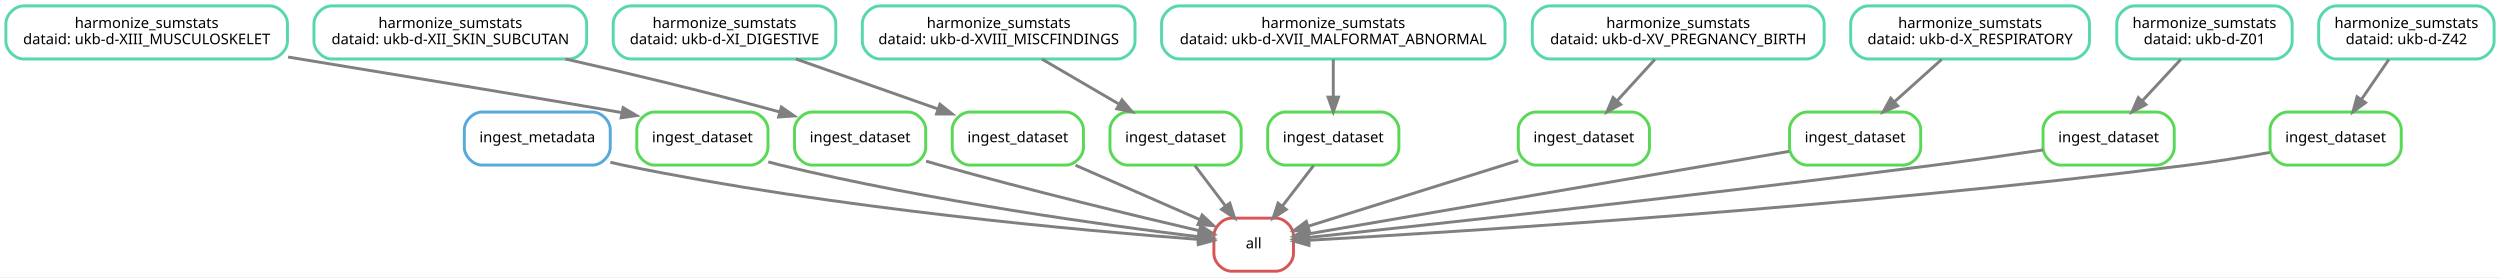
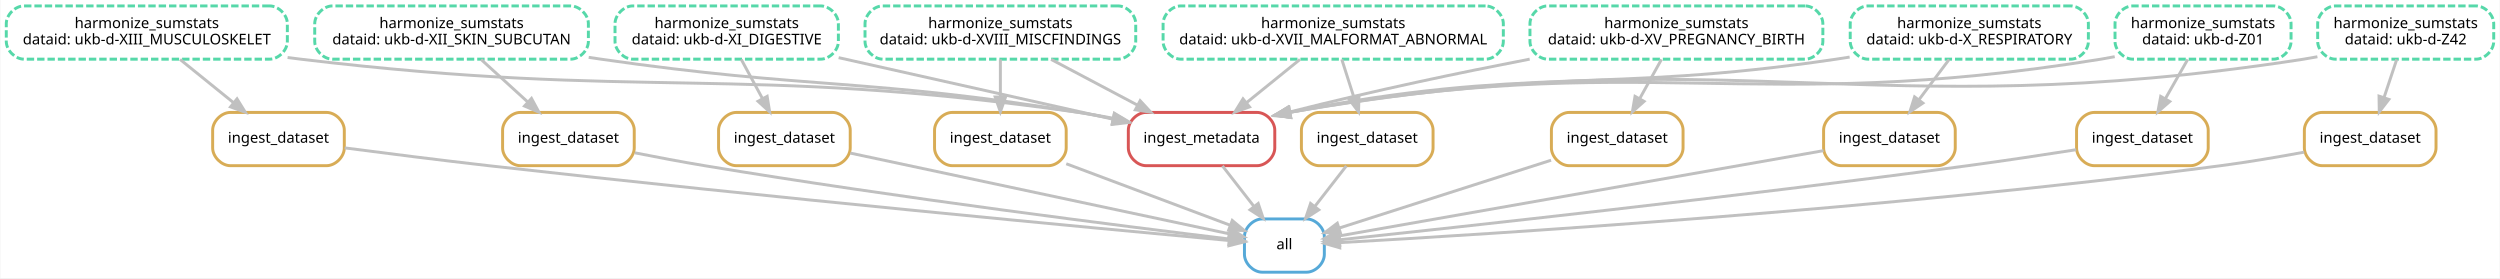
- <svg xmlns="http://www.w3.org/2000/svg" width="1696pt" height="188pt" viewBox="0.00 0.00 1696.00 188.00">
+ <svg xmlns="http://www.w3.org/2000/svg" width="1690pt" height="188pt" viewBox="0.00 0.00 1689.50 188.00">
  <g id="graph0" class="graph" transform="scale(1 1) rotate(0) translate(4 184)">
-     <polygon fill="white" stroke="transparent" points="-4,4 -4,-184 1692,-184 1692,4 -4,4" />
+     <polygon fill="#ffffff" stroke="transparent" points="-4,4 -4,-184 1685.5,-184 1685.5,4 -4,4" />
    <g id="node1" class="node">
-       <path fill="none" stroke="#d85656" stroke-width="2" d="M861.5,-36C861.5,-36 831.5,-36 831.5,-36 825.5,-36 819.5,-30 819.5,-24 819.5,-24 819.5,-12 819.5,-12 819.5,-6 825.5,0 831.5,0 831.5,0 861.5,0 861.5,0 867.5,0 873.5,-6 873.5,-12 873.5,-12 873.5,-24 873.5,-24 873.5,-30 867.5,-36 861.5,-36" />
-       <text text-anchor="middle" x="846.5" y="-15.5" font-family="sans" font-size="10.00">all</text>
+       <path fill="none" stroke="#56a9d8" stroke-width="2" d="M879,-36C879,-36 849,-36 849,-36 843,-36 837,-30 837,-24 837,-24 837,-12 837,-12 837,-6 843,0 849,0 849,0 879,0 879,0 885,0 891,-6 891,-12 891,-12 891,-24 891,-24 891,-30 885,-36 879,-36" />
+       <text text-anchor="middle" x="864" y="-15.5" font-family="sans" font-size="10.00" fill="#000000">all</text>
    </g>
    <g id="node2" class="node">
-       <path fill="none" stroke="#56a9d8" stroke-width="2" d="M398,-108C398,-108 323,-108 323,-108 317,-108 311,-102 311,-96 311,-96 311,-84 311,-84 311,-78 317,-72 323,-72 323,-72 398,-72 398,-72 404,-72 410,-78 410,-84 410,-84 410,-96 410,-96 410,-102 404,-108 398,-108" />
-       <text text-anchor="middle" x="360.5" y="-87.5" font-family="sans" font-size="10.00">ingest_metadata</text>
+       <path fill="none" stroke="#d85656" stroke-width="2" d="M845.5,-108C845.5,-108 770.5,-108 770.5,-108 764.5,-108 758.5,-102 758.5,-96 758.5,-96 758.5,-84 758.5,-84 758.5,-78 764.5,-72 770.5,-72 770.5,-72 845.5,-72 845.5,-72 851.5,-72 857.5,-78 857.5,-84 857.5,-84 857.5,-96 857.5,-96 857.5,-102 851.5,-108 845.5,-108" />
+       <text text-anchor="middle" x="808" y="-87.5" font-family="sans" font-size="10.00" fill="#000000">ingest_metadata</text>
    </g>
    <g id="edge1" class="edge">
-       <path fill="none" stroke="grey" stroke-width="2" d="M410.04,-73.91C412.89,-73.22 415.73,-72.57 418.5,-72 561.06,-42.48 733.97,-27.23 808.88,-21.6" />
-       <polygon fill="grey" stroke="grey" stroke-width="2" points="809.49,-25.06 819.21,-20.84 808.98,-18.08 809.49,-25.06" />
+       <path fill="none" stroke="#c0c0c0" stroke-width="2" d="M822.131,-71.831C828.581,-63.539 836.345,-53.557 843.425,-44.453" />
+       <polygon fill="#c0c0c0" stroke="#c0c0c0" stroke-width="2" points="846.302,-46.456 849.679,-36.413 840.776,-42.158 846.302,-46.456" />
    </g>
    <g id="node3" class="node">
-       <path fill="none" stroke="#59d856" stroke-width="2" d="M505,-108C505,-108 440,-108 440,-108 434,-108 428,-102 428,-96 428,-96 428,-84 428,-84 428,-78 434,-72 440,-72 440,-72 505,-72 505,-72 511,-72 517,-78 517,-84 517,-84 517,-96 517,-96 517,-102 511,-108 505,-108" />
-       <text text-anchor="middle" x="472.5" y="-87.5" font-family="sans" font-size="10.00">ingest_dataset</text>
+       <path fill="none" stroke="#56d8a9" stroke-width="2" stroke-dasharray="5,2" d="M178,-180C178,-180 12,-180 12,-180 6,-180 0,-174 0,-168 0,-168 0,-156 0,-156 0,-150 6,-144 12,-144 12,-144 178,-144 178,-144 184,-144 190,-150 190,-156 190,-156 190,-168 190,-168 190,-174 184,-180 178,-180" />
+       <text text-anchor="middle" x="95" y="-165" font-family="sans" font-size="10.00" fill="#000000">harmonize_sumstats</text>
+       <text text-anchor="middle" x="95" y="-154" font-family="sans" font-size="10.00" fill="#000000">dataid: ukb-d-XIII_MUSCULOSKELET</text>
+     </g>
+     <g id="edge11" class="edge">
+       <path fill="none" stroke="#c0c0c0" stroke-width="2" d="M190.157,-145.126C193.136,-144.728 196.089,-144.351 199,-144 431.644,-115.982 492.999,-140.918 725,-108 732.596,-106.922 740.533,-105.539 748.358,-104.019" />
+       <polygon fill="#c0c0c0" stroke="#c0c0c0" stroke-width="2" points="749.069,-107.446 758.177,-102.033 747.681,-100.585 749.069,-107.446" />
+     </g>
+     <g id="node12" class="node">
+       <path fill="none" stroke="#d8ac56" stroke-width="2" d="M216.5,-108C216.5,-108 151.5,-108 151.5,-108 145.5,-108 139.5,-102 139.5,-96 139.5,-96 139.5,-84 139.5,-84 139.5,-78 145.5,-72 151.5,-72 151.5,-72 216.5,-72 216.5,-72 222.5,-72 228.5,-78 228.5,-84 228.5,-84 228.5,-96 228.5,-96 228.5,-102 222.5,-108 216.5,-108" />
+       <text text-anchor="middle" x="184" y="-87.5" font-family="sans" font-size="10.00" fill="#000000">ingest_dataset</text>
+     </g>
+     <g id="edge20" class="edge">
+       <path fill="none" stroke="#c0c0c0" stroke-width="2" d="M117.459,-143.831C128.421,-134.963 141.77,-124.164 153.626,-114.572" />
+       <polygon fill="#c0c0c0" stroke="#c0c0c0" stroke-width="2" points="155.976,-117.173 161.549,-108.163 151.573,-111.731 155.976,-117.173" />
+     </g>
+     <g id="node4" class="node">
+       <path fill="none" stroke="#56d8a9" stroke-width="2" stroke-dasharray="5,2" d="M381.5,-180C381.5,-180 220.5,-180 220.5,-180 214.5,-180 208.5,-174 208.5,-168 208.5,-168 208.5,-156 208.5,-156 208.5,-150 214.5,-144 220.5,-144 220.5,-144 381.5,-144 381.5,-144 387.5,-144 393.5,-150 393.5,-156 393.5,-156 393.5,-168 393.5,-168 393.5,-174 387.5,-180 381.5,-180" />
+       <text text-anchor="middle" x="301" y="-165" font-family="sans" font-size="10.00" fill="#000000">harmonize_sumstats</text>
+       <text text-anchor="middle" x="301" y="-154" font-family="sans" font-size="10.00" fill="#000000">dataid: ukb-d-XII_SKIN_SUBCUTAN</text>
+     </g>
+     <g id="edge12" class="edge">
+       <path fill="none" stroke="#c0c0c0" stroke-width="2" d="M393.7,-145.237C396.496,-144.809 399.268,-144.395 402,-144 544.956,-123.317 582.453,-131.338 725,-108 732.571,-106.76 740.493,-105.281 748.311,-103.711" />
+       <polygon fill="#c0c0c0" stroke="#c0c0c0" stroke-width="2" points="749.038,-107.135 758.123,-101.684 747.622,-100.279 749.038,-107.135" />
+     </g>
+     <g id="node13" class="node">
+       <path fill="none" stroke="#d8ac56" stroke-width="2" d="M412.5,-108C412.5,-108 347.5,-108 347.5,-108 341.5,-108 335.5,-102 335.5,-96 335.5,-96 335.5,-84 335.5,-84 335.5,-78 341.5,-72 347.5,-72 347.5,-72 412.5,-72 412.5,-72 418.5,-72 424.5,-78 424.5,-84 424.5,-84 424.5,-96 424.5,-96 424.5,-102 418.5,-108 412.5,-108" />
+       <text text-anchor="middle" x="380" y="-87.5" font-family="sans" font-size="10.00" fill="#000000">ingest_dataset</text>
+     </g>
+     <g id="edge21" class="edge">
+       <path fill="none" stroke="#c0c0c0" stroke-width="2" d="M320.935,-143.831C330.478,-135.134 342.06,-124.578 352.431,-115.126" />
+       <polygon fill="#c0c0c0" stroke="#c0c0c0" stroke-width="2" points="355.038,-117.486 360.071,-108.163 350.323,-112.312 355.038,-117.486" />
+     </g>
+     <g id="node5" class="node">
+       <path fill="none" stroke="#56d8a9" stroke-width="2" stroke-dasharray="5,2" d="M550.5,-180C550.5,-180 423.5,-180 423.5,-180 417.5,-180 411.5,-174 411.5,-168 411.5,-168 411.5,-156 411.5,-156 411.5,-150 417.5,-144 423.5,-144 423.5,-144 550.5,-144 550.5,-144 556.5,-144 562.5,-150 562.5,-156 562.5,-156 562.5,-168 562.5,-168 562.5,-174 556.5,-180 550.5,-180" />
+       <text text-anchor="middle" x="487" y="-165" font-family="sans" font-size="10.00" fill="#000000">harmonize_sumstats</text>
+       <text text-anchor="middle" x="487" y="-154" font-family="sans" font-size="10.00" fill="#000000">dataid: ukb-d-XI_DIGESTIVE</text>
+     </g>
+     <g id="edge13" class="edge">
+       <path fill="none" stroke="#c0c0c0" stroke-width="2" d="M562.666,-145.028C619.433,-132.295 696.069,-115.106 748.493,-103.347" />
+       <polygon fill="#c0c0c0" stroke="#c0c0c0" stroke-width="2" points="749.324,-106.748 758.315,-101.144 747.792,-99.918 749.324,-106.748" />
+     </g>
+     <g id="node14" class="node">
+       <path fill="none" stroke="#d8ac56" stroke-width="2" d="M558.5,-108C558.5,-108 493.5,-108 493.5,-108 487.5,-108 481.5,-102 481.5,-96 481.5,-96 481.5,-84 481.5,-84 481.5,-78 487.5,-72 493.5,-72 493.5,-72 558.5,-72 558.5,-72 564.5,-72 570.5,-78 570.5,-84 570.5,-84 570.5,-96 570.5,-96 570.5,-102 564.5,-108 558.5,-108" />
+       <text text-anchor="middle" x="526" y="-87.5" font-family="sans" font-size="10.00" fill="#000000">ingest_dataset</text>
+     </g>
+     <g id="edge22" class="edge">
+       <path fill="none" stroke="#c0c0c0" stroke-width="2" d="M496.841,-143.831C501.196,-135.792 506.41,-126.167 511.217,-117.292" />
+       <polygon fill="#c0c0c0" stroke="#c0c0c0" stroke-width="2" points="514.341,-118.873 516.026,-108.413 508.186,-115.539 514.341,-118.873" />
+     </g>
+     <g id="node6" class="node">
+       <path fill="none" stroke="#56d8a9" stroke-width="2" stroke-dasharray="5,2" d="M751.5,-180C751.5,-180 592.5,-180 592.5,-180 586.5,-180 580.5,-174 580.5,-168 580.5,-168 580.5,-156 580.5,-156 580.5,-150 586.5,-144 592.5,-144 592.5,-144 751.5,-144 751.5,-144 757.5,-144 763.5,-150 763.5,-156 763.5,-156 763.5,-168 763.5,-168 763.5,-174 757.5,-180 751.5,-180" />
+       <text text-anchor="middle" x="672" y="-165" font-family="sans" font-size="10.00" fill="#000000">harmonize_sumstats</text>
+       <text text-anchor="middle" x="672" y="-154" font-family="sans" font-size="10.00" fill="#000000">dataid: ukb-d-XVIII_MISCFINDINGS</text>
+     </g>
+     <g id="edge14" class="edge">
+       <path fill="none" stroke="#c0c0c0" stroke-width="2" d="M706.318,-143.831C724.036,-134.452 745.835,-122.911 764.698,-112.924" />
+       <polygon fill="#c0c0c0" stroke="#c0c0c0" stroke-width="2" points="766.492,-115.935 773.692,-108.163 763.217,-109.749 766.492,-115.935" />
+     </g>
+     <g id="node15" class="node">
+       <path fill="none" stroke="#d8ac56" stroke-width="2" d="M704.5,-108C704.5,-108 639.5,-108 639.5,-108 633.5,-108 627.5,-102 627.5,-96 627.5,-96 627.5,-84 627.5,-84 627.5,-78 633.5,-72 639.5,-72 639.5,-72 704.5,-72 704.5,-72 710.5,-72 716.5,-78 716.5,-84 716.5,-84 716.5,-96 716.5,-96 716.5,-102 710.5,-108 704.5,-108" />
+       <text text-anchor="middle" x="672" y="-87.5" font-family="sans" font-size="10.00" fill="#000000">ingest_dataset</text>
+     </g>
+     <g id="edge23" class="edge">
+       <path fill="none" stroke="#c0c0c0" stroke-width="2" d="M672,-143.831C672,-136.131 672,-126.974 672,-118.417" />
+       <polygon fill="#c0c0c0" stroke="#c0c0c0" stroke-width="2" points="675.5,-118.413 672,-108.413 668.5,-118.413 675.5,-118.413" />
+     </g>
+     <g id="node7" class="node">
+       <path fill="none" stroke="#56d8a9" stroke-width="2" stroke-dasharray="5,2" d="M1000,-180C1000,-180 794,-180 794,-180 788,-180 782,-174 782,-168 782,-168 782,-156 782,-156 782,-150 788,-144 794,-144 794,-144 1000,-144 1000,-144 1006,-144 1012,-150 1012,-156 1012,-156 1012,-168 1012,-168 1012,-174 1006,-180 1000,-180" />
+       <text text-anchor="middle" x="897" y="-165" font-family="sans" font-size="10.00" fill="#000000">harmonize_sumstats</text>
+       <text text-anchor="middle" x="897" y="-154" font-family="sans" font-size="10.00" fill="#000000">dataid: ukb-d-XVII_MALFORMAT_ABNORMAL</text>
+     </g>
+     <g id="edge15" class="edge">
+       <path fill="none" stroke="#c0c0c0" stroke-width="2" d="M874.542,-143.831C863.58,-134.963 850.23,-124.164 838.374,-114.572" />
+       <polygon fill="#c0c0c0" stroke="#c0c0c0" stroke-width="2" points="840.427,-111.731 830.451,-108.163 836.024,-117.173 840.427,-111.731" />
+     </g>
+     <g id="node16" class="node">
+       <path fill="none" stroke="#d8ac56" stroke-width="2" d="M952.5,-108C952.5,-108 887.5,-108 887.5,-108 881.5,-108 875.5,-102 875.5,-96 875.5,-96 875.5,-84 875.5,-84 875.5,-78 881.5,-72 887.5,-72 887.5,-72 952.5,-72 952.5,-72 958.5,-72 964.5,-78 964.5,-84 964.5,-84 964.5,-96 964.5,-96 964.5,-102 958.5,-108 952.5,-108" />
+       <text text-anchor="middle" x="920" y="-87.5" font-family="sans" font-size="10.00" fill="#000000">ingest_dataset</text>
+     </g>
+     <g id="edge24" class="edge">
+       <path fill="none" stroke="#c0c0c0" stroke-width="2" d="M902.804,-143.831C905.291,-136.046 908.253,-126.773 911.013,-118.135" />
+       <polygon fill="#c0c0c0" stroke="#c0c0c0" stroke-width="2" points="914.409,-119.004 914.118,-108.413 907.741,-116.874 914.409,-119.004" />
+     </g>
+     <g id="node8" class="node">
+       <path fill="none" stroke="#56d8a9" stroke-width="2" stroke-dasharray="5,2" d="M1216,-180C1216,-180 1042,-180 1042,-180 1036,-180 1030,-174 1030,-168 1030,-168 1030,-156 1030,-156 1030,-150 1036,-144 1042,-144 1042,-144 1216,-144 1216,-144 1222,-144 1228,-150 1228,-156 1228,-156 1228,-168 1228,-168 1228,-174 1222,-180 1216,-180" />
+       <text text-anchor="middle" x="1129" y="-165" font-family="sans" font-size="10.00" fill="#000000">harmonize_sumstats</text>
+       <text text-anchor="middle" x="1129" y="-154" font-family="sans" font-size="10.00" fill="#000000">dataid: ukb-d-XV_PREGNANCY_BIRTH</text>
+     </g>
+     <g id="edge16" class="edge">
+       <path fill="none" stroke="#c0c0c0" stroke-width="2" d="M1029.809,-144.027C982.936,-134.96 926.082,-123.14 867.399,-108.254" />
+       <polygon fill="#c0c0c0" stroke="#c0c0c0" stroke-width="2" points="868.138,-104.831 857.582,-105.74 866.401,-111.612 868.138,-104.831" />
+     </g>
+     <g id="node17" class="node">
+       <path fill="none" stroke="#d8ac56" stroke-width="2" d="M1121.5,-108C1121.5,-108 1056.5,-108 1056.5,-108 1050.5,-108 1044.5,-102 1044.5,-96 1044.5,-96 1044.5,-84 1044.5,-84 1044.5,-78 1050.5,-72 1056.5,-72 1056.5,-72 1121.5,-72 1121.5,-72 1127.5,-72 1133.5,-78 1133.5,-84 1133.5,-84 1133.5,-96 1133.5,-96 1133.5,-102 1127.5,-108 1121.5,-108" />
+       <text text-anchor="middle" x="1089" y="-87.5" font-family="sans" font-size="10.00" fill="#000000">ingest_dataset</text>
+     </g>
+     <g id="edge25" class="edge">
+       <path fill="none" stroke="#c0c0c0" stroke-width="2" d="M1118.906,-143.831C1114.44,-135.792 1109.092,-126.167 1104.162,-117.292" />
+       <polygon fill="#c0c0c0" stroke="#c0c0c0" stroke-width="2" points="1107.146,-115.455 1099.23,-108.413 1101.026,-118.855 1107.146,-115.455" />
+     </g>
+     <g id="node9" class="node">
+       <path fill="none" stroke="#56d8a9" stroke-width="2" stroke-dasharray="5,2" d="M1395.5,-180C1395.5,-180 1258.5,-180 1258.5,-180 1252.5,-180 1246.5,-174 1246.5,-168 1246.5,-168 1246.5,-156 1246.5,-156 1246.5,-150 1252.5,-144 1258.5,-144 1258.5,-144 1395.5,-144 1395.5,-144 1401.5,-144 1407.5,-150 1407.5,-156 1407.5,-156 1407.5,-168 1407.5,-168 1407.5,-174 1401.5,-180 1395.5,-180" />
+       <text text-anchor="middle" x="1327" y="-165" font-family="sans" font-size="10.00" fill="#000000">harmonize_sumstats</text>
+       <text text-anchor="middle" x="1327" y="-154" font-family="sans" font-size="10.00" fill="#000000">dataid: ukb-d-X_RESPIRATORY</text>
+     </g>
+     <g id="edge17" class="edge">
+       <path fill="none" stroke="#c0c0c0" stroke-width="2" d="M1246.114,-145.423C1243.041,-144.921 1239.995,-144.444 1237,-144 1076.326,-120.199 1030.192,-139.919 867.373,-108.058" />
+       <polygon fill="#c0c0c0" stroke="#c0c0c0" stroke-width="2" points="867.993,-104.613 857.502,-106.092 866.625,-111.478 867.993,-104.613" />
+     </g>
+     <g id="node18" class="node">
+       <path fill="none" stroke="#d8ac56" stroke-width="2" d="M1305.5,-108C1305.5,-108 1240.5,-108 1240.5,-108 1234.5,-108 1228.5,-102 1228.5,-96 1228.5,-96 1228.5,-84 1228.5,-84 1228.5,-78 1234.5,-72 1240.5,-72 1240.5,-72 1305.5,-72 1305.5,-72 1311.5,-72 1317.5,-78 1317.5,-84 1317.5,-84 1317.5,-96 1317.5,-96 1317.5,-102 1311.5,-108 1305.5,-108" />
+       <text text-anchor="middle" x="1273" y="-87.5" font-family="sans" font-size="10.00" fill="#000000">ingest_dataset</text>
+     </g>
+     <g id="edge26" class="edge">
+       <path fill="none" stroke="#c0c0c0" stroke-width="2" d="M1313.373,-143.831C1307.154,-135.539 1299.668,-125.557 1292.84,-116.453" />
+       <polygon fill="#c0c0c0" stroke="#c0c0c0" stroke-width="2" points="1295.61,-114.313 1286.81,-108.413 1290.01,-118.513 1295.61,-114.313" />
+     </g>
+     <g id="node10" class="node">
+       <path fill="none" stroke="#56d8a9" stroke-width="2" stroke-dasharray="5,2" d="M1532.5,-180C1532.5,-180 1437.5,-180 1437.5,-180 1431.5,-180 1425.5,-174 1425.5,-168 1425.5,-168 1425.5,-156 1425.5,-156 1425.5,-150 1431.5,-144 1437.5,-144 1437.5,-144 1532.5,-144 1532.5,-144 1538.5,-144 1544.5,-150 1544.5,-156 1544.5,-156 1544.5,-168 1544.5,-168 1544.5,-174 1538.5,-180 1532.5,-180" />
+       <text text-anchor="middle" x="1485" y="-165" font-family="sans" font-size="10.00" fill="#000000">harmonize_sumstats</text>
+       <text text-anchor="middle" x="1485" y="-154" font-family="sans" font-size="10.00" fill="#000000">dataid: ukb-d-Z01</text>
+     </g>
+     <g id="edge18" class="edge">
+       <path fill="none" stroke="#c0c0c0" stroke-width="2" d="M1425.309,-145.688C1422.172,-145.063 1419.055,-144.494 1416,-144 1177.478,-105.441 1108.744,-151.325 867.914,-108.12" />
+       <polygon fill="#c0c0c0" stroke="#c0c0c0" stroke-width="2" points="868.266,-104.627 857.8,-106.272 867.008,-111.513 868.266,-104.627" />
+     </g>
+     <g id="node19" class="node">
+       <path fill="none" stroke="#d8ac56" stroke-width="2" d="M1476.5,-108C1476.5,-108 1411.5,-108 1411.5,-108 1405.5,-108 1399.5,-102 1399.5,-96 1399.5,-96 1399.5,-84 1399.5,-84 1399.5,-78 1405.5,-72 1411.5,-72 1411.5,-72 1476.5,-72 1476.5,-72 1482.5,-72 1488.5,-78 1488.5,-84 1488.5,-84 1488.5,-96 1488.5,-96 1488.5,-102 1482.5,-108 1476.5,-108" />
+       <text text-anchor="middle" x="1444" y="-87.5" font-family="sans" font-size="10.00" fill="#000000">ingest_dataset</text>
+     </g>
+     <g id="edge27" class="edge">
+       <path fill="none" stroke="#c0c0c0" stroke-width="2" d="M1474.654,-143.831C1470.076,-135.792 1464.595,-126.167 1459.541,-117.292" />
+       <polygon fill="#c0c0c0" stroke="#c0c0c0" stroke-width="2" points="1462.475,-115.371 1454.485,-108.413 1456.392,-118.835 1462.475,-115.371" />
+     </g>
+     <g id="node11" class="node">
+       <path fill="none" stroke="#56d8a9" stroke-width="2" stroke-dasharray="5,2" d="M1669.5,-180C1669.5,-180 1574.5,-180 1574.5,-180 1568.5,-180 1562.5,-174 1562.5,-168 1562.5,-168 1562.5,-156 1562.5,-156 1562.5,-150 1568.5,-144 1574.5,-144 1574.5,-144 1669.5,-144 1669.5,-144 1675.5,-144 1681.5,-150 1681.5,-156 1681.5,-156 1681.5,-168 1681.5,-168 1681.5,-174 1675.5,-180 1669.5,-180" />
+       <text text-anchor="middle" x="1622" y="-165" font-family="sans" font-size="10.00" fill="#000000">harmonize_sumstats</text>
+       <text text-anchor="middle" x="1622" y="-154" font-family="sans" font-size="10.00" fill="#000000">dataid: ukb-d-Z42</text>
+     </g>
+     <g id="edge19" class="edge">
+       <path fill="none" stroke="#c0c0c0" stroke-width="2" d="M1562.316,-145.639C1559.178,-145.027 1556.059,-144.474 1553,-144 1254.101,-97.673 1168.822,-160.353 867.679,-108.059" />
+       <polygon fill="#c0c0c0" stroke="#c0c0c0" stroke-width="2" points="868.248,-104.605 857.792,-106.314 867.032,-111.499 868.248,-104.605" />
+     </g>
+     <g id="node20" class="node">
+       <path fill="none" stroke="#d8ac56" stroke-width="2" d="M1630.5,-108C1630.5,-108 1565.5,-108 1565.5,-108 1559.5,-108 1553.5,-102 1553.5,-96 1553.5,-96 1553.5,-84 1553.5,-84 1553.5,-78 1559.5,-72 1565.5,-72 1565.5,-72 1630.5,-72 1630.5,-72 1636.5,-72 1642.5,-78 1642.5,-84 1642.5,-84 1642.5,-96 1642.5,-96 1642.5,-102 1636.5,-108 1630.5,-108" />
+       <text text-anchor="middle" x="1598" y="-87.5" font-family="sans" font-size="10.00" fill="#000000">ingest_dataset</text>
+     </g>
+     <g id="edge28" class="edge">
+       <path fill="none" stroke="#c0c0c0" stroke-width="2" d="M1615.944,-143.831C1613.349,-136.046 1610.258,-126.773 1607.378,-118.135" />
+       <polygon fill="#c0c0c0" stroke="#c0c0c0" stroke-width="2" points="1610.62,-116.793 1604.138,-108.413 1603.98,-119.007 1610.62,-116.793" />
    </g>
    <g id="edge2" class="edge">
-       <path fill="none" stroke="grey" stroke-width="2" d="M517.19,-74.16C519.99,-73.39 522.78,-72.66 525.5,-72 626.76,-47.54 748.72,-30.82 809,-23.38" />
-       <polygon fill="grey" stroke="grey" stroke-width="2" points="809.67,-26.82 819.17,-22.14 808.82,-19.87 809.67,-26.82" />
-     </g>
-     <g id="node4" class="node">
-       <path fill="none" stroke="#56d8a9" stroke-width="2" d="M179,-180C179,-180 12,-180 12,-180 6,-180 0,-174 0,-168 0,-168 0,-156 0,-156 0,-150 6,-144 12,-144 12,-144 179,-144 179,-144 185,-144 191,-150 191,-156 191,-156 191,-168 191,-168 191,-174 185,-180 179,-180" />
-       <text text-anchor="middle" x="95.5" y="-165" font-family="sans" font-size="10.00">harmonize_sumstats</text>
-       <text text-anchor="middle" x="95.5" y="-154" font-family="sans" font-size="10.00">dataid: ukb-d-XIII_MUSCULOSKELET</text>
-     </g>
-     <g id="edge11" class="edge">
-       <path fill="none" stroke="grey" stroke-width="2" d="M191.42,-145.3C273.92,-131.79 383.93,-113.77 418.03,-107.54" />
-       <polygon fill="grey" stroke="grey" stroke-width="2" points="418.72,-110.97 427.85,-105.6 417.36,-104.1 418.72,-110.97" />
-     </g>
-     <g id="node5" class="node">
-       <path fill="none" stroke="#59d856" stroke-width="2" d="M612,-108C612,-108 547,-108 547,-108 541,-108 535,-102 535,-96 535,-96 535,-84 535,-84 535,-78 541,-72 547,-72 547,-72 612,-72 612,-72 618,-72 624,-78 624,-84 624,-84 624,-96 624,-96 624,-102 618,-108 612,-108" />
-       <text text-anchor="middle" x="579.5" y="-87.5" font-family="sans" font-size="10.00">ingest_dataset</text>
+       <path fill="none" stroke="#c0c0c0" stroke-width="2" d="M228.732,-84.027C256.673,-80.371 293.407,-75.701 326,-72 513.997,-50.654 739.463,-29.447 826.86,-21.392" />
+       <polygon fill="#c0c0c0" stroke="#c0c0c0" stroke-width="2" points="827.184,-24.877 836.822,-20.476 826.543,-17.906 827.184,-24.877" />
    </g>
    <g id="edge3" class="edge">
-       <path fill="none" stroke="grey" stroke-width="2" d="M624.23,-74.69C627.36,-73.76 630.47,-72.85 633.5,-72 694.83,-54.73 766.92,-37.41 809.54,-27.47" />
-       <polygon fill="grey" stroke="grey" stroke-width="2" points="810.51,-30.84 819.46,-25.17 808.93,-24.02 810.51,-30.84" />
-     </g>
-     <g id="node6" class="node">
-       <path fill="none" stroke="#56d8a9" stroke-width="2" d="M382,-180C382,-180 221,-180 221,-180 215,-180 209,-174 209,-168 209,-168 209,-156 209,-156 209,-150 215,-144 221,-144 221,-144 382,-144 382,-144 388,-144 394,-150 394,-156 394,-156 394,-168 394,-168 394,-174 388,-180 382,-180" />
-       <text text-anchor="middle" x="301.5" y="-165" font-family="sans" font-size="10.00">harmonize_sumstats</text>
-       <text text-anchor="middle" x="301.5" y="-154" font-family="sans" font-size="10.00">dataid: ukb-d-XII_SKIN_SUBCUTAN</text>
-     </g>
-     <g id="edge12" class="edge">
-       <path fill="none" stroke="grey" stroke-width="2" d="M379.6,-143.98C420.36,-134.76 471.2,-122.72 525.05,-108.03" />
-       <polygon fill="grey" stroke="grey" stroke-width="2" points="526.07,-111.38 534.79,-105.35 524.22,-104.63 526.07,-111.38" />
-     </g>
-     <g id="node7" class="node">
-       <path fill="none" stroke="#59d856" stroke-width="2" d="M719,-108C719,-108 654,-108 654,-108 648,-108 642,-102 642,-96 642,-96 642,-84 642,-84 642,-78 648,-72 654,-72 654,-72 719,-72 719,-72 725,-72 731,-78 731,-84 731,-84 731,-96 731,-96 731,-102 725,-108 719,-108" />
-       <text text-anchor="middle" x="686.5" y="-87.5" font-family="sans" font-size="10.00">ingest_dataset</text>
+       <path fill="none" stroke="#c0c0c0" stroke-width="2" d="M424.83,-80.704C439.798,-77.74 456.588,-74.567 472,-72 601.878,-50.366 757.005,-30.858 826.776,-22.419" />
+       <polygon fill="#c0c0c0" stroke="#c0c0c0" stroke-width="2" points="827.321,-25.878 836.831,-21.208 826.484,-18.929 827.321,-25.878" />
    </g>
    <g id="edge4" class="edge">
-       <path fill="none" stroke="grey" stroke-width="2" d="M725.64,-71.88C751.4,-60.61 784.88,-45.96 810.07,-34.94" />
-       <polygon fill="grey" stroke="grey" stroke-width="2" points="811.53,-38.12 819.29,-30.9 808.72,-31.71 811.53,-38.12" />
-     </g>
-     <g id="node8" class="node">
-       <path fill="none" stroke="#56d8a9" stroke-width="2" d="M551,-180C551,-180 424,-180 424,-180 418,-180 412,-174 412,-168 412,-168 412,-156 412,-156 412,-150 418,-144 424,-144 424,-144 551,-144 551,-144 557,-144 563,-150 563,-156 563,-156 563,-168 563,-168 563,-174 557,-180 551,-180" />
-       <text text-anchor="middle" x="487.5" y="-165" font-family="sans" font-size="10.00">harmonize_sumstats</text>
-       <text text-anchor="middle" x="487.5" y="-154" font-family="sans" font-size="10.00">dataid: ukb-d-XI_DIGESTIVE</text>
-     </g>
-     <g id="edge13" class="edge">
-       <path fill="none" stroke="grey" stroke-width="2" d="M535.93,-143.97C565.1,-133.7 602.3,-120.62 632.43,-110.02" />
-       <polygon fill="grey" stroke="grey" stroke-width="2" points="633.68,-113.29 641.95,-106.67 631.35,-106.69 633.68,-113.29" />
-     </g>
-     <g id="node9" class="node">
-       <path fill="none" stroke="#59d856" stroke-width="2" d="M826,-108C826,-108 761,-108 761,-108 755,-108 749,-102 749,-96 749,-96 749,-84 749,-84 749,-78 755,-72 761,-72 761,-72 826,-72 826,-72 832,-72 838,-78 838,-84 838,-84 838,-96 838,-96 838,-102 832,-108 826,-108" />
-       <text text-anchor="middle" x="793.5" y="-87.5" font-family="sans" font-size="10.00">ingest_dataset</text>
+       <path fill="none" stroke="#c0c0c0" stroke-width="2" d="M570.535,-80.513C637.779,-66.189 764.016,-39.298 826.708,-25.944" />
+       <polygon fill="#c0c0c0" stroke="#c0c0c0" stroke-width="2" points="827.515,-29.351 836.566,-23.844 826.056,-22.504 827.515,-29.351" />
    </g>
    <g id="edge5" class="edge">
-       <path fill="none" stroke="grey" stroke-width="2" d="M806.6,-71.7C812.89,-63.39 820.55,-53.28 827.46,-44.14" />
-       <polygon fill="grey" stroke="grey" stroke-width="2" points="830.3,-46.19 833.55,-36.1 824.72,-41.96 830.3,-46.19" />
-     </g>
-     <g id="node10" class="node">
-       <path fill="none" stroke="#56d8a9" stroke-width="2" d="M754,-180C754,-180 593,-180 593,-180 587,-180 581,-174 581,-168 581,-168 581,-156 581,-156 581,-150 587,-144 593,-144 593,-144 754,-144 754,-144 760,-144 766,-150 766,-156 766,-156 766,-168 766,-168 766,-174 760,-180 754,-180" />
-       <text text-anchor="middle" x="673.5" y="-165" font-family="sans" font-size="10.00">harmonize_sumstats</text>
-       <text text-anchor="middle" x="673.5" y="-154" font-family="sans" font-size="10.00">dataid: ukb-d-XVIII_MISCFINDINGS</text>
-     </g>
-     <g id="edge14" class="edge">
-       <path fill="none" stroke="grey" stroke-width="2" d="M702.86,-143.88C718.55,-134.72 738.06,-123.34 754.95,-113.48" />
-       <polygon fill="grey" stroke="grey" stroke-width="2" points="757.16,-116.25 764.03,-108.19 753.63,-110.21 757.16,-116.25" />
-     </g>
-     <g id="node11" class="node">
-       <path fill="none" stroke="#59d856" stroke-width="2" d="M933,-108C933,-108 868,-108 868,-108 862,-108 856,-102 856,-96 856,-96 856,-84 856,-84 856,-78 862,-72 868,-72 868,-72 933,-72 933,-72 939,-72 945,-78 945,-84 945,-84 945,-96 945,-96 945,-102 939,-108 933,-108" />
-       <text text-anchor="middle" x="900.5" y="-87.5" font-family="sans" font-size="10.00">ingest_dataset</text>
+       <path fill="none" stroke="#c0c0c0" stroke-width="2" d="M716.531,-73.301C750.118,-60.706 795.638,-43.636 827.181,-31.807" />
+       <polygon fill="#c0c0c0" stroke="#c0c0c0" stroke-width="2" points="828.764,-34.952 836.898,-28.163 826.306,-28.397 828.764,-34.952" />
    </g>
    <g id="edge6" class="edge">
-       <path fill="none" stroke="grey" stroke-width="2" d="M887.15,-71.7C880.74,-63.39 872.94,-53.28 865.89,-44.14" />
-       <polygon fill="grey" stroke="grey" stroke-width="2" points="868.57,-41.88 859.69,-36.1 863.03,-46.16 868.57,-41.88" />
-     </g>
-     <g id="node12" class="node">
-       <path fill="none" stroke="#56d8a9" stroke-width="2" d="M1005,-180C1005,-180 796,-180 796,-180 790,-180 784,-174 784,-168 784,-168 784,-156 784,-156 784,-150 790,-144 796,-144 796,-144 1005,-144 1005,-144 1011,-144 1017,-150 1017,-156 1017,-156 1017,-168 1017,-168 1017,-174 1011,-180 1005,-180" />
-       <text text-anchor="middle" x="900.5" y="-165" font-family="sans" font-size="10.00">harmonize_sumstats</text>
-       <text text-anchor="middle" x="900.5" y="-154" font-family="sans" font-size="10.00">dataid: ukb-d-XVII_MALFORMAT_ABNORMAL</text>
-     </g>
-     <g id="edge15" class="edge">
-       <path fill="none" stroke="grey" stroke-width="2" d="M900.5,-143.7C900.5,-135.98 900.5,-126.71 900.5,-118.11" />
-       <polygon fill="grey" stroke="grey" stroke-width="2" points="904,-118.1 900.5,-108.1 897,-118.1 904,-118.1" />
-     </g>
-     <g id="node13" class="node">
-       <path fill="none" stroke="#59d856" stroke-width="2" d="M1103,-108C1103,-108 1038,-108 1038,-108 1032,-108 1026,-102 1026,-96 1026,-96 1026,-84 1026,-84 1026,-78 1032,-72 1038,-72 1038,-72 1103,-72 1103,-72 1109,-72 1115,-78 1115,-84 1115,-84 1115,-96 1115,-96 1115,-102 1109,-108 1103,-108" />
-       <text text-anchor="middle" x="1070.5" y="-87.5" font-family="sans" font-size="10.00">ingest_dataset</text>
+       <path fill="none" stroke="#c0c0c0" stroke-width="2" d="M905.869,-71.831C899.419,-63.539 891.655,-53.557 884.575,-44.453" />
+       <polygon fill="#c0c0c0" stroke="#c0c0c0" stroke-width="2" points="887.224,-42.158 878.321,-36.413 881.698,-46.456 887.224,-42.158" />
    </g>
    <g id="edge7" class="edge">
-       <path fill="none" stroke="grey" stroke-width="2" d="M1025.98,-75.09C984.19,-62.03 922.43,-42.73 883.35,-30.51" />
-       <polygon fill="grey" stroke="grey" stroke-width="2" points="884.27,-27.14 873.68,-27.49 882.18,-33.82 884.27,-27.14" />
-     </g>
-     <g id="node14" class="node">
-       <path fill="none" stroke="#56d8a9" stroke-width="2" d="M1221.5,-180C1221.5,-180 1047.5,-180 1047.5,-180 1041.5,-180 1035.5,-174 1035.5,-168 1035.5,-168 1035.5,-156 1035.5,-156 1035.5,-150 1041.5,-144 1047.5,-144 1047.5,-144 1221.5,-144 1221.5,-144 1227.5,-144 1233.5,-150 1233.5,-156 1233.5,-156 1233.5,-168 1233.5,-168 1233.5,-174 1227.5,-180 1221.5,-180" />
-       <text text-anchor="middle" x="1134.5" y="-165" font-family="sans" font-size="10.00">harmonize_sumstats</text>
-       <text text-anchor="middle" x="1134.5" y="-154" font-family="sans" font-size="10.00">dataid: ukb-d-XV_PREGNANCY_BIRTH</text>
-     </g>
-     <g id="edge16" class="edge">
-       <path fill="none" stroke="grey" stroke-width="2" d="M1118.68,-143.7C1110.93,-135.22 1101.46,-124.86 1092.98,-115.58" />
-       <polygon fill="grey" stroke="grey" stroke-width="2" points="1095.47,-113.12 1086.14,-108.1 1090.3,-117.85 1095.47,-113.12" />
-     </g>
-     <g id="node15" class="node">
-       <path fill="none" stroke="#59d856" stroke-width="2" d="M1287,-108C1287,-108 1222,-108 1222,-108 1216,-108 1210,-102 1210,-96 1210,-96 1210,-84 1210,-84 1210,-78 1216,-72 1222,-72 1222,-72 1287,-72 1287,-72 1293,-72 1299,-78 1299,-84 1299,-84 1299,-96 1299,-96 1299,-102 1293,-108 1287,-108" />
-       <text text-anchor="middle" x="1254.5" y="-87.5" font-family="sans" font-size="10.00">ingest_dataset</text>
+       <path fill="none" stroke="#c0c0c0" stroke-width="2" d="M1044.278,-75.689C1002.308,-62.258 940.271,-42.407 901.01,-29.843" />
+       <polygon fill="#c0c0c0" stroke="#c0c0c0" stroke-width="2" points="901.894,-26.451 891.303,-26.737 899.761,-33.118 901.894,-26.451" />
    </g>
    <g id="edge8" class="edge">
-       <path fill="none" stroke="grey" stroke-width="2" d="M1209.67,-81.31C1128.51,-67.38 958.7,-38.25 883.59,-25.36" />
-       <polygon fill="grey" stroke="grey" stroke-width="2" points="884.09,-21.9 873.64,-23.66 882.9,-28.8 884.09,-21.9" />
-     </g>
-     <g id="node16" class="node">
-       <path fill="none" stroke="#56d8a9" stroke-width="2" d="M1401.5,-180C1401.5,-180 1263.5,-180 1263.5,-180 1257.5,-180 1251.5,-174 1251.5,-168 1251.5,-168 1251.5,-156 1251.5,-156 1251.5,-150 1257.5,-144 1263.5,-144 1263.5,-144 1401.5,-144 1401.5,-144 1407.5,-144 1413.5,-150 1413.5,-156 1413.5,-156 1413.5,-168 1413.5,-168 1413.5,-174 1407.5,-180 1401.5,-180" />
-       <text text-anchor="middle" x="1332.5" y="-165" font-family="sans" font-size="10.00">harmonize_sumstats</text>
-       <text text-anchor="middle" x="1332.5" y="-154" font-family="sans" font-size="10.00">dataid: ukb-d-X_RESPIRATORY</text>
-     </g>
-     <g id="edge17" class="edge">
-       <path fill="none" stroke="grey" stroke-width="2" d="M1313.22,-143.7C1303.58,-135.05 1291.77,-124.45 1281.27,-115.03" />
-       <polygon fill="grey" stroke="grey" stroke-width="2" points="1283.34,-112.18 1273.56,-108.1 1278.66,-117.39 1283.34,-112.18" />
-     </g>
-     <g id="node17" class="node">
-       <path fill="none" stroke="#59d856" stroke-width="2" d="M1459,-108C1459,-108 1394,-108 1394,-108 1388,-108 1382,-102 1382,-96 1382,-96 1382,-84 1382,-84 1382,-78 1388,-72 1394,-72 1394,-72 1459,-72 1459,-72 1465,-72 1471,-78 1471,-84 1471,-84 1471,-96 1471,-96 1471,-102 1465,-108 1459,-108" />
-       <text text-anchor="middle" x="1426.5" y="-87.5" font-family="sans" font-size="10.00">ingest_dataset</text>
+       <path fill="none" stroke="#c0c0c0" stroke-width="2" d="M1228.451,-82.158C1147.181,-67.851 976.306,-37.77 900.991,-24.512" />
+       <polygon fill="#c0c0c0" stroke="#c0c0c0" stroke-width="2" points="901.473,-21.043 891.017,-22.756 900.259,-27.937 901.473,-21.043" />
    </g>
    <g id="edge9" class="edge">
-       <path fill="none" stroke="grey" stroke-width="2" d="M1382,-82.28C1359.91,-79.02 1332.82,-75.15 1308.5,-72 1150.97,-51.62 962.69,-31.26 883.98,-22.93" />
-       <polygon fill="grey" stroke="grey" stroke-width="2" points="883.92,-19.4 873.61,-21.83 883.19,-26.36 883.92,-19.4" />
-     </g>
-     <g id="node18" class="node">
-       <path fill="none" stroke="#56d8a9" stroke-width="2" d="M1539,-180C1539,-180 1444,-180 1444,-180 1438,-180 1432,-174 1432,-168 1432,-168 1432,-156 1432,-156 1432,-150 1438,-144 1444,-144 1444,-144 1539,-144 1539,-144 1545,-144 1551,-150 1551,-156 1551,-156 1551,-168 1551,-168 1551,-174 1545,-180 1539,-180" />
-       <text text-anchor="middle" x="1491.5" y="-165" font-family="sans" font-size="10.00">harmonize_sumstats</text>
-       <text text-anchor="middle" x="1491.5" y="-154" font-family="sans" font-size="10.00">dataid: ukb-d-Z01</text>
-     </g>
-     <g id="edge18" class="edge">
-       <path fill="none" stroke="grey" stroke-width="2" d="M1475.43,-143.7C1467.56,-135.22 1457.94,-124.86 1449.33,-115.58" />
-       <polygon fill="grey" stroke="grey" stroke-width="2" points="1451.75,-113.05 1442.38,-108.1 1446.62,-117.81 1451.75,-113.05" />
-     </g>
-     <g id="node19" class="node">
-       <path fill="none" stroke="#59d856" stroke-width="2" d="M1613,-108C1613,-108 1548,-108 1548,-108 1542,-108 1536,-102 1536,-96 1536,-96 1536,-84 1536,-84 1536,-78 1542,-72 1548,-72 1548,-72 1613,-72 1613,-72 1619,-72 1625,-78 1625,-84 1625,-84 1625,-96 1625,-96 1625,-102 1619,-108 1613,-108" />
-       <text text-anchor="middle" x="1580.5" y="-87.5" font-family="sans" font-size="10.00">ingest_dataset</text>
+       <path fill="none" stroke="#c0c0c0" stroke-width="2" d="M1399.227,-82.793C1377.198,-79.343 1350.235,-75.264 1326,-72 1168.54,-50.795 980.227,-30.288 901.489,-21.932" />
+       <polygon fill="#c0c0c0" stroke="#c0c0c0" stroke-width="2" points="901.433,-18.406 891.12,-20.834 900.696,-25.367 901.433,-18.406" />
    </g>
    <g id="edge10" class="edge">
-       <path fill="none" stroke="grey" stroke-width="2" d="M1535.82,-80.57C1518.58,-77.54 1498.67,-74.3 1480.5,-72 1254.77,-43.43 981.81,-26.52 883.78,-21.01" />
-       <polygon fill="grey" stroke="grey" stroke-width="2" points="883.95,-17.51 873.78,-20.45 883.57,-24.5 883.95,-17.51" />
-     </g>
-     <g id="node20" class="node">
-       <path fill="none" stroke="#56d8a9" stroke-width="2" d="M1676,-180C1676,-180 1581,-180 1581,-180 1575,-180 1569,-174 1569,-168 1569,-168 1569,-156 1569,-156 1569,-150 1575,-144 1581,-144 1581,-144 1676,-144 1676,-144 1682,-144 1688,-150 1688,-156 1688,-156 1688,-168 1688,-168 1688,-174 1682,-180 1676,-180" />
-       <text text-anchor="middle" x="1628.5" y="-165" font-family="sans" font-size="10.00">harmonize_sumstats</text>
-       <text text-anchor="middle" x="1628.5" y="-154" font-family="sans" font-size="10.00">dataid: ukb-d-Z42</text>
-     </g>
-     <g id="edge19" class="edge">
-       <path fill="none" stroke="grey" stroke-width="2" d="M1616.63,-143.7C1611,-135.47 1604.15,-125.48 1597.93,-116.42" />
-       <polygon fill="grey" stroke="grey" stroke-width="2" points="1600.77,-114.37 1592.23,-108.1 1595,-118.33 1600.77,-114.37" />
+       <path fill="none" stroke="#c0c0c0" stroke-width="2" d="M1553.388,-81.145C1535.865,-77.904 1515.542,-74.438 1497,-72 1271.738,-42.382 999.139,-25.465 901.237,-19.986" />
+       <polygon fill="#c0c0c0" stroke="#c0c0c0" stroke-width="2" points="901.42,-16.491 891.242,-19.433 901.033,-23.48 901.42,-16.491" />
    </g>
  </g>
</svg>
